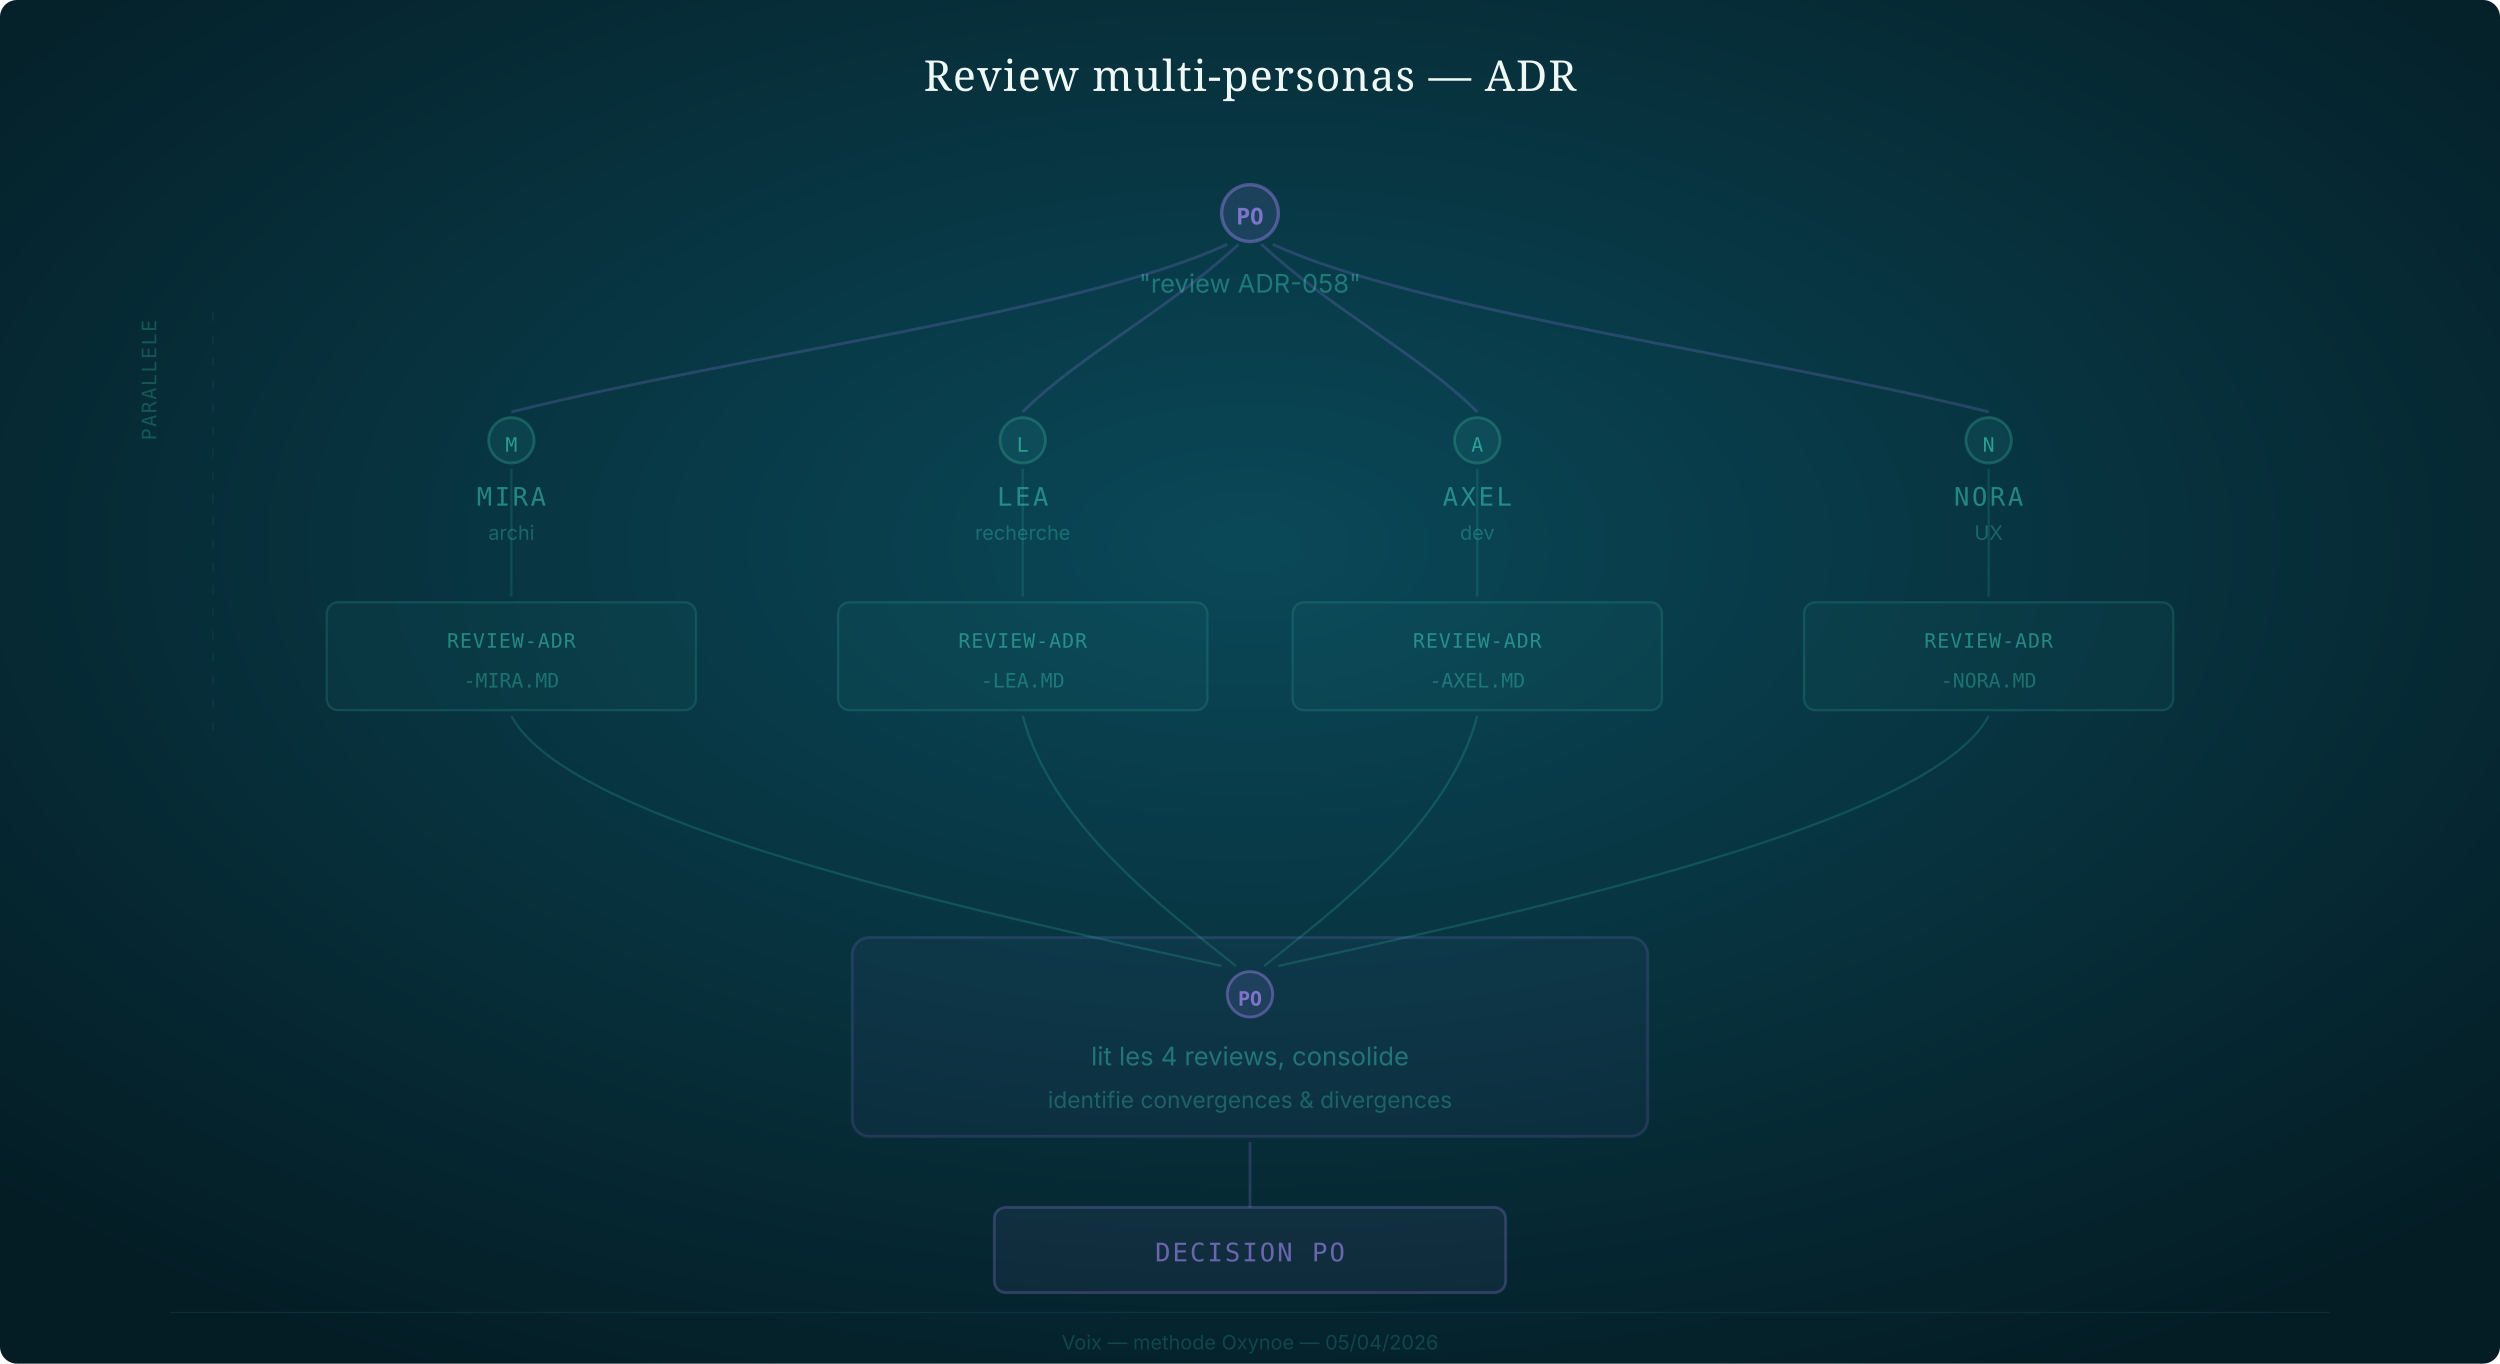
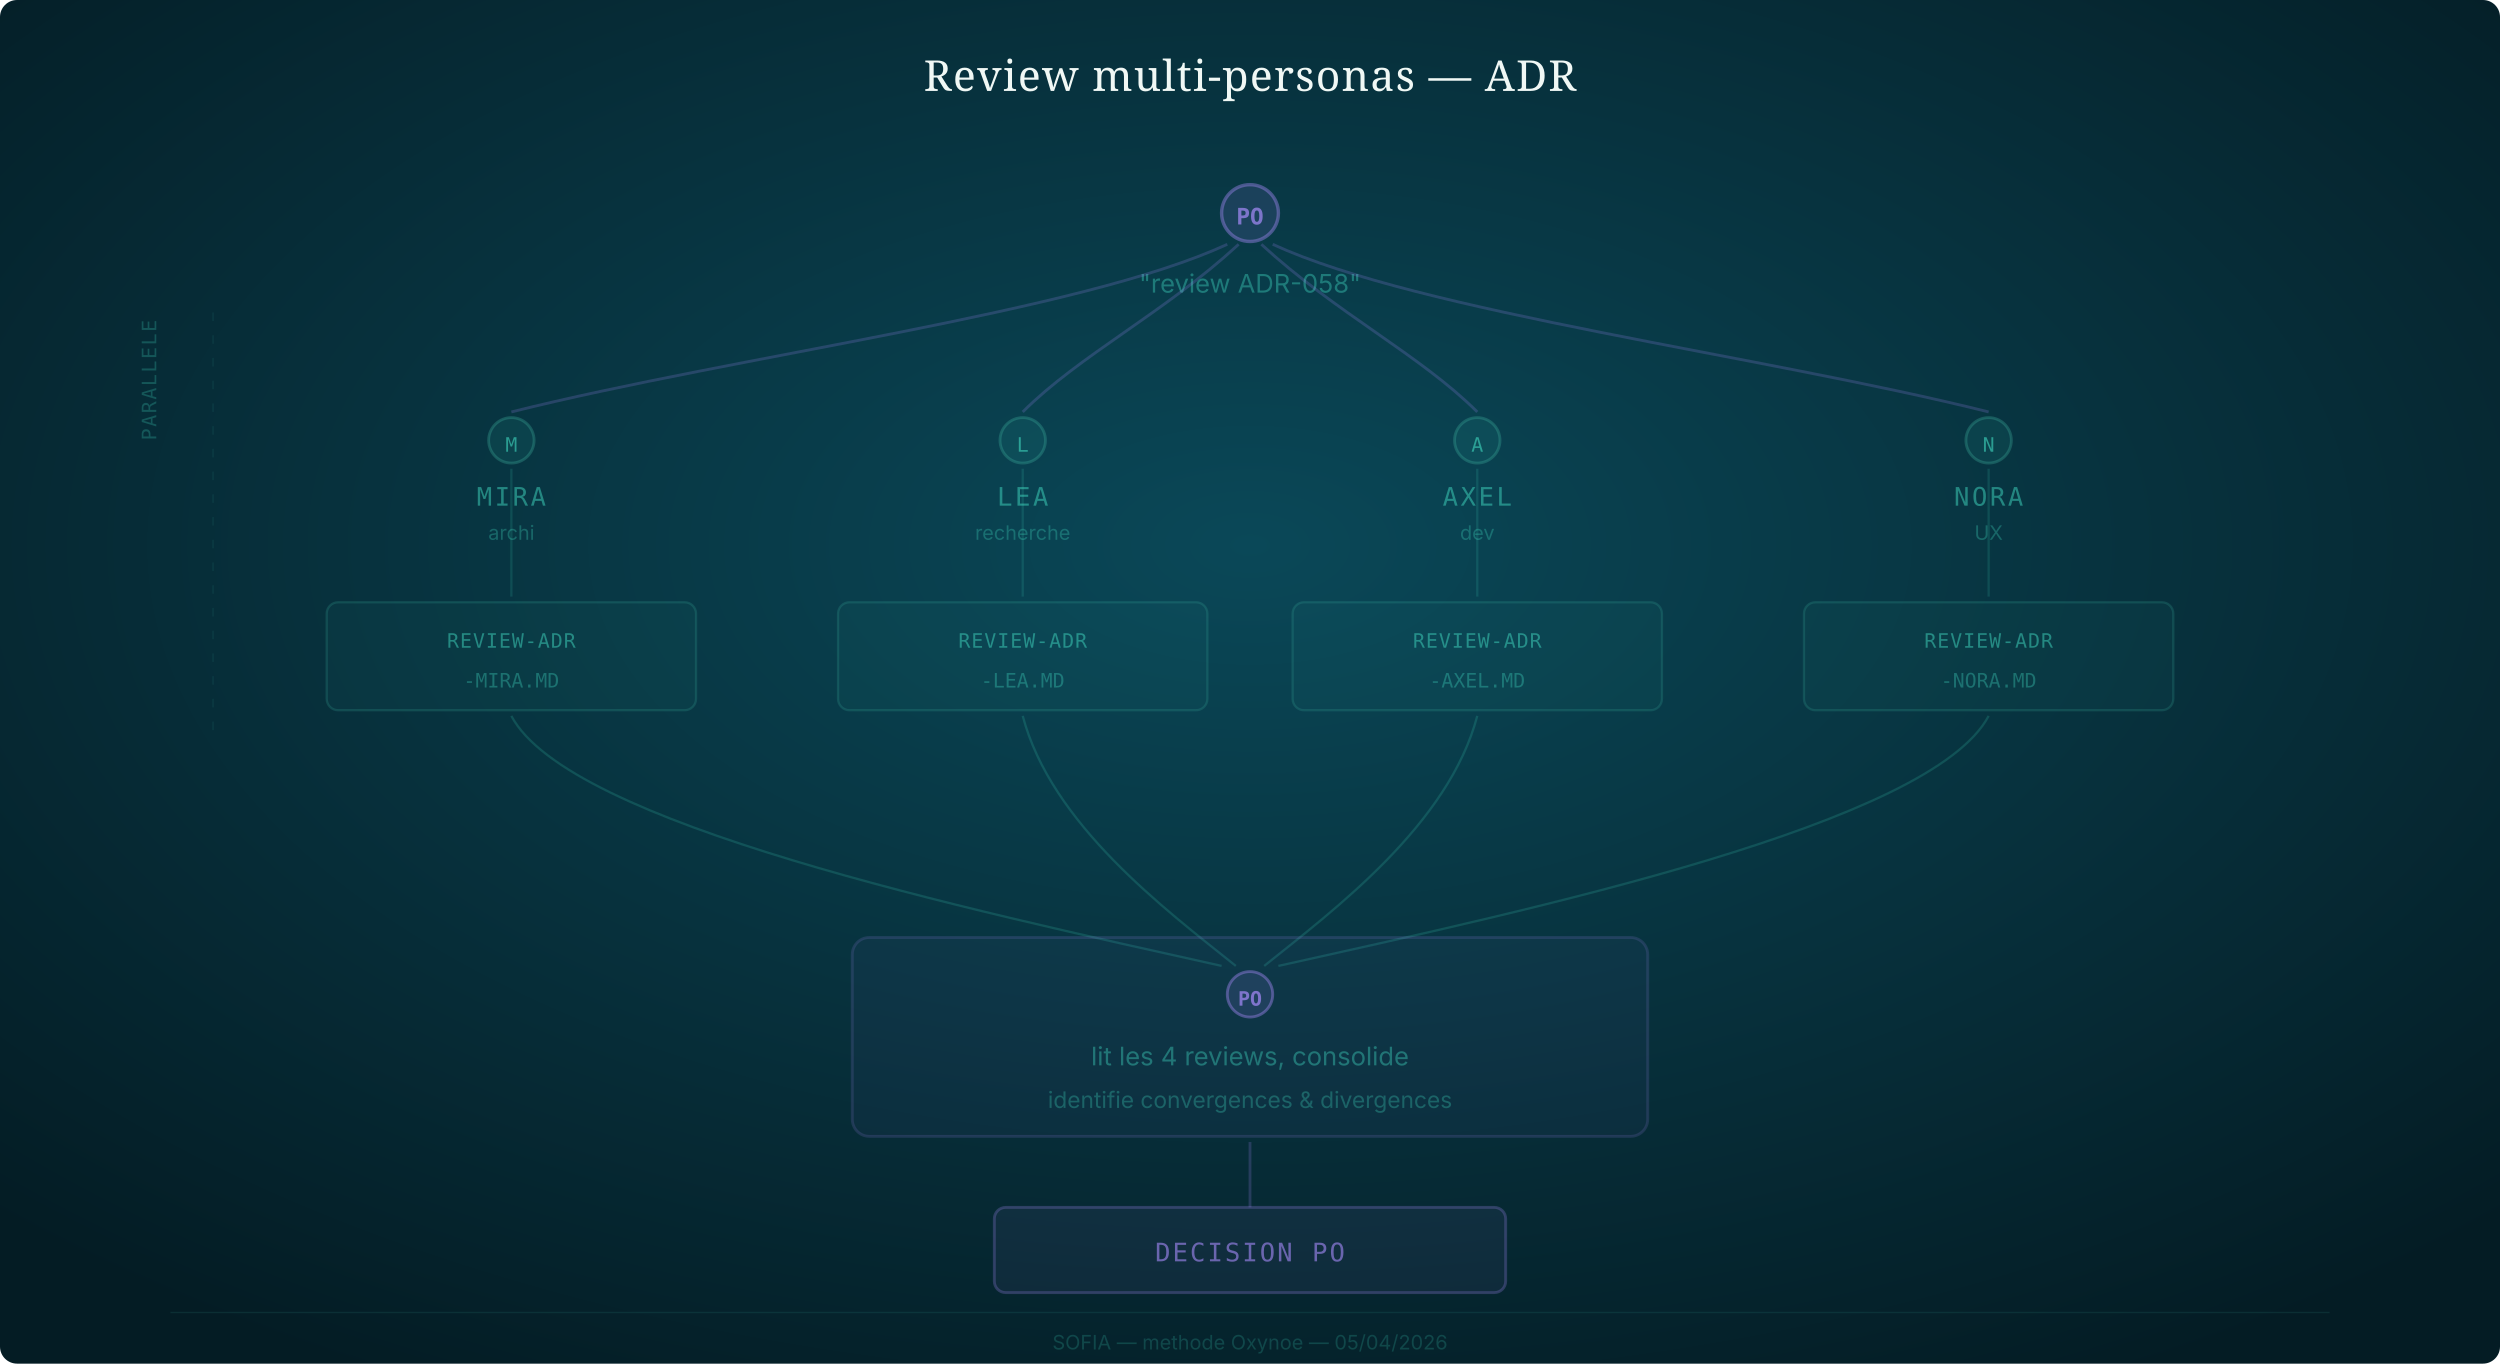
<svg xmlns="http://www.w3.org/2000/svg" viewBox="0 0 880 480">
  <defs>
    <radialGradient id="bg-grad" cx="50%" cy="40%" r="70%">
      <stop offset="0%" stop-color="#0a4858" />
      <stop offset="100%" stop-color="#041c24" />
    </radialGradient>
    <marker id="arrow-down" viewBox="0 0 10 7" refX="5" refY="7" markerWidth="8" markerHeight="6" orient="auto">
      <path d="M0,0 L5,7 L10,0Z" fill="rgba(167,139,250,0.35)" />
    </marker>
    <marker id="arrow-up" viewBox="0 0 10 7" refX="5" refY="0" markerWidth="8" markerHeight="6" orient="auto">
      <path d="M0,7 L5,0 L10,7Z" fill="rgba(64,216,192,0.3)" />
    </marker>
  </defs>
  <rect width="880" height="480" fill="url(#bg-grad)" rx="6" />
  <text x="440" y="32" text-anchor="middle" fill="#f0f8f5" font-family="Georgia, serif" font-size="15" font-weight="300" letter-spacing="0.03em">Review multi-personas — ADR</text>
  <circle cx="440" cy="75" r="10" fill="rgba(167,139,250,0.12)" stroke="rgba(167,139,250,0.4)" stroke-width="1.2" />
  <text x="440" y="79" text-anchor="middle" fill="rgba(167,139,250,0.7)" font-family="'IBM Plex Mono', monospace" font-size="8" font-weight="600">PO</text>
  <text x="440" y="103" text-anchor="middle" fill="rgba(64,216,192,0.4)" font-family="Inter, system-ui, sans-serif" font-size="9">"review ADR-058"</text>
  <path d="M 432,86 C 380,110 260,125 180,145" fill="none" stroke="rgba(167,139,250,0.2)" stroke-width="1" />
  <circle cx="180" cy="155" r="8" fill="rgba(64,216,192,0.08)" stroke="rgba(64,180,160,0.3)" stroke-width="1" />
  <text x="180" y="159" text-anchor="middle" fill="rgba(64,216,192,0.6)" font-family="'IBM Plex Mono', monospace" font-size="7">M</text>
  <text x="180" y="178" text-anchor="middle" fill="rgba(64,216,192,0.5)" font-family="'IBM Plex Mono', monospace" font-size="9" letter-spacing="0.1em">MIRA</text>
  <text x="180" y="190" text-anchor="middle" fill="rgba(64,216,192,0.3)" font-family="Inter, system-ui, sans-serif" font-size="7">archi</text>
  <path d="M 436,86 C 410,110 380,125 360,145" fill="none" stroke="rgba(167,139,250,0.2)" stroke-width="1" />
  <circle cx="360" cy="155" r="8" fill="rgba(64,216,192,0.08)" stroke="rgba(64,180,160,0.3)" stroke-width="1" />
  <text x="360" y="159" text-anchor="middle" fill="rgba(64,216,192,0.6)" font-family="'IBM Plex Mono', monospace" font-size="7">L</text>
  <text x="360" y="178" text-anchor="middle" fill="rgba(64,216,192,0.5)" font-family="'IBM Plex Mono', monospace" font-size="9" letter-spacing="0.1em">LEA</text>
  <text x="360" y="190" text-anchor="middle" fill="rgba(64,216,192,0.3)" font-family="Inter, system-ui, sans-serif" font-size="7">recherche</text>
  <path d="M 444,86 C 470,110 500,125 520,145" fill="none" stroke="rgba(167,139,250,0.2)" stroke-width="1" />
  <circle cx="520" cy="155" r="8" fill="rgba(64,216,192,0.08)" stroke="rgba(64,180,160,0.3)" stroke-width="1" />
  <text x="520" y="159" text-anchor="middle" fill="rgba(64,216,192,0.6)" font-family="'IBM Plex Mono', monospace" font-size="7">A</text>
  <text x="520" y="178" text-anchor="middle" fill="rgba(64,216,192,0.5)" font-family="'IBM Plex Mono', monospace" font-size="9" letter-spacing="0.1em">AXEL</text>
  <text x="520" y="190" text-anchor="middle" fill="rgba(64,216,192,0.3)" font-family="Inter, system-ui, sans-serif" font-size="7">dev</text>
  <path d="M 448,86 C 500,110 620,125 700,145" fill="none" stroke="rgba(167,139,250,0.2)" stroke-width="1" />
  <circle cx="700" cy="155" r="8" fill="rgba(64,216,192,0.08)" stroke="rgba(64,180,160,0.3)" stroke-width="1" />
  <text x="700" y="159" text-anchor="middle" fill="rgba(64,216,192,0.6)" font-family="'IBM Plex Mono', monospace" font-size="7">N</text>
  <text x="700" y="178" text-anchor="middle" fill="rgba(64,216,192,0.5)" font-family="'IBM Plex Mono', monospace" font-size="9" letter-spacing="0.1em">NORA</text>
  <text x="700" y="190" text-anchor="middle" fill="rgba(64,216,192,0.3)" font-family="Inter, system-ui, sans-serif" font-size="7">UX</text>
  <line x1="180" y1="165" x2="180" y2="210" stroke="rgba(64,216,192,0.15)" stroke-width="0.8" />
  <rect x="115" y="212" width="130" height="38" rx="4" fill="rgba(64,216,192,0.04)" stroke="rgba(64,180,160,0.2)" stroke-width="0.8" />
  <text x="180" y="228" text-anchor="middle" fill="rgba(64,216,192,0.5)" font-family="'IBM Plex Mono', monospace" font-size="7" letter-spacing="0.05em">REVIEW-ADR</text>
  <text x="180" y="242" text-anchor="middle" fill="rgba(64,216,192,0.35)" font-family="'IBM Plex Mono', monospace" font-size="7">-MIRA.MD</text>
  <line x1="360" y1="165" x2="360" y2="210" stroke="rgba(64,216,192,0.15)" stroke-width="0.8" />
  <rect x="295" y="212" width="130" height="38" rx="4" fill="rgba(64,216,192,0.04)" stroke="rgba(64,180,160,0.2)" stroke-width="0.8" />
  <text x="360" y="228" text-anchor="middle" fill="rgba(64,216,192,0.5)" font-family="'IBM Plex Mono', monospace" font-size="7" letter-spacing="0.05em">REVIEW-ADR</text>
  <text x="360" y="242" text-anchor="middle" fill="rgba(64,216,192,0.35)" font-family="'IBM Plex Mono', monospace" font-size="7">-LEA.MD</text>
  <line x1="520" y1="165" x2="520" y2="210" stroke="rgba(64,216,192,0.15)" stroke-width="0.8" />
  <rect x="455" y="212" width="130" height="38" rx="4" fill="rgba(64,216,192,0.04)" stroke="rgba(64,180,160,0.2)" stroke-width="0.8" />
  <text x="520" y="228" text-anchor="middle" fill="rgba(64,216,192,0.5)" font-family="'IBM Plex Mono', monospace" font-size="7" letter-spacing="0.05em">REVIEW-ADR</text>
  <text x="520" y="242" text-anchor="middle" fill="rgba(64,216,192,0.35)" font-family="'IBM Plex Mono', monospace" font-size="7">-AXEL.MD</text>
  <line x1="700" y1="165" x2="700" y2="210" stroke="rgba(64,216,192,0.15)" stroke-width="0.8" />
  <rect x="635" y="212" width="130" height="38" rx="4" fill="rgba(64,216,192,0.04)" stroke="rgba(64,180,160,0.2)" stroke-width="0.8" />
  <text x="700" y="228" text-anchor="middle" fill="rgba(64,216,192,0.5)" font-family="'IBM Plex Mono', monospace" font-size="7" letter-spacing="0.05em">REVIEW-ADR</text>
  <text x="700" y="242" text-anchor="middle" fill="rgba(64,216,192,0.35)" font-family="'IBM Plex Mono', monospace" font-size="7">-NORA.MD</text>
  <path d="M 180,252 C 200,290 340,320 430,340" fill="none" stroke="rgba(64,216,192,0.18)" stroke-width="0.8" />
  <path d="M 360,252 C 370,290 410,320 435,340" fill="none" stroke="rgba(64,216,192,0.18)" stroke-width="0.8" />
  <path d="M 520,252 C 510,290 470,320 445,340" fill="none" stroke="rgba(64,216,192,0.18)" stroke-width="0.8" />
  <path d="M 700,252 C 680,290 540,320 450,340" fill="none" stroke="rgba(64,216,192,0.18)" stroke-width="0.8" />
  <rect x="300" y="330" width="280" height="70" rx="6" fill="rgba(167,139,250,0.04)" stroke="rgba(167,139,250,0.15)" stroke-width="1" />
  <circle cx="440" cy="350" r="8" fill="rgba(167,139,250,0.12)" stroke="rgba(167,139,250,0.4)" stroke-width="1" />
  <text x="440" y="354" text-anchor="middle" fill="rgba(167,139,250,0.7)" font-family="'IBM Plex Mono', monospace" font-size="7" font-weight="600">PO</text>
  <text x="440" y="375" text-anchor="middle" fill="rgba(64,216,192,0.4)" font-family="Inter, system-ui, sans-serif" font-size="9">lit les 4 reviews, consolide</text>
  <text x="440" y="390" text-anchor="middle" fill="rgba(64,216,192,0.3)" font-family="Inter, system-ui, sans-serif" font-size="8">identifie convergences &amp; divergences</text>
  <line x1="440" y1="402" x2="440" y2="425" stroke="rgba(167,139,250,0.2)" stroke-width="1" />
  <rect x="350" y="425" width="180" height="30" rx="4" fill="rgba(167,139,250,0.06)" stroke="rgba(167,139,250,0.25)" stroke-width="1" />
  <text x="440" y="444" text-anchor="middle" fill="rgba(167,139,250,0.6)" font-family="'IBM Plex Mono', monospace" font-size="9" letter-spacing="0.08em">DECISION PO</text>
  <text x="55" y="155" fill="rgba(64,216,192,0.25)" font-family="'IBM Plex Mono', monospace" font-size="7" letter-spacing="0.08em" transform="rotate(-90,55,155)">PARALLELE</text>
  <line x1="75" y1="110" x2="75" y2="260" stroke="rgba(64,216,192,0.08)" stroke-width="0.5" stroke-dasharray="3,5" />
  <line x1="60" y1="462" x2="820" y2="462" stroke="rgba(64,180,160,0.12)" stroke-width="0.5" />
-   <text x="440" y="475" text-anchor="middle" fill="rgba(64,216,192,0.2)" font-family="Inter, system-ui, sans-serif" font-size="7">Voix — methode Oxynoe — 05/04/2026</text>
+   <text x="440" y="475" text-anchor="middle" fill="rgba(64,216,192,0.2)" font-family="Inter, system-ui, sans-serif" font-size="7">SOFIA — methode Oxynoe — 05/04/2026</text>
</svg>
